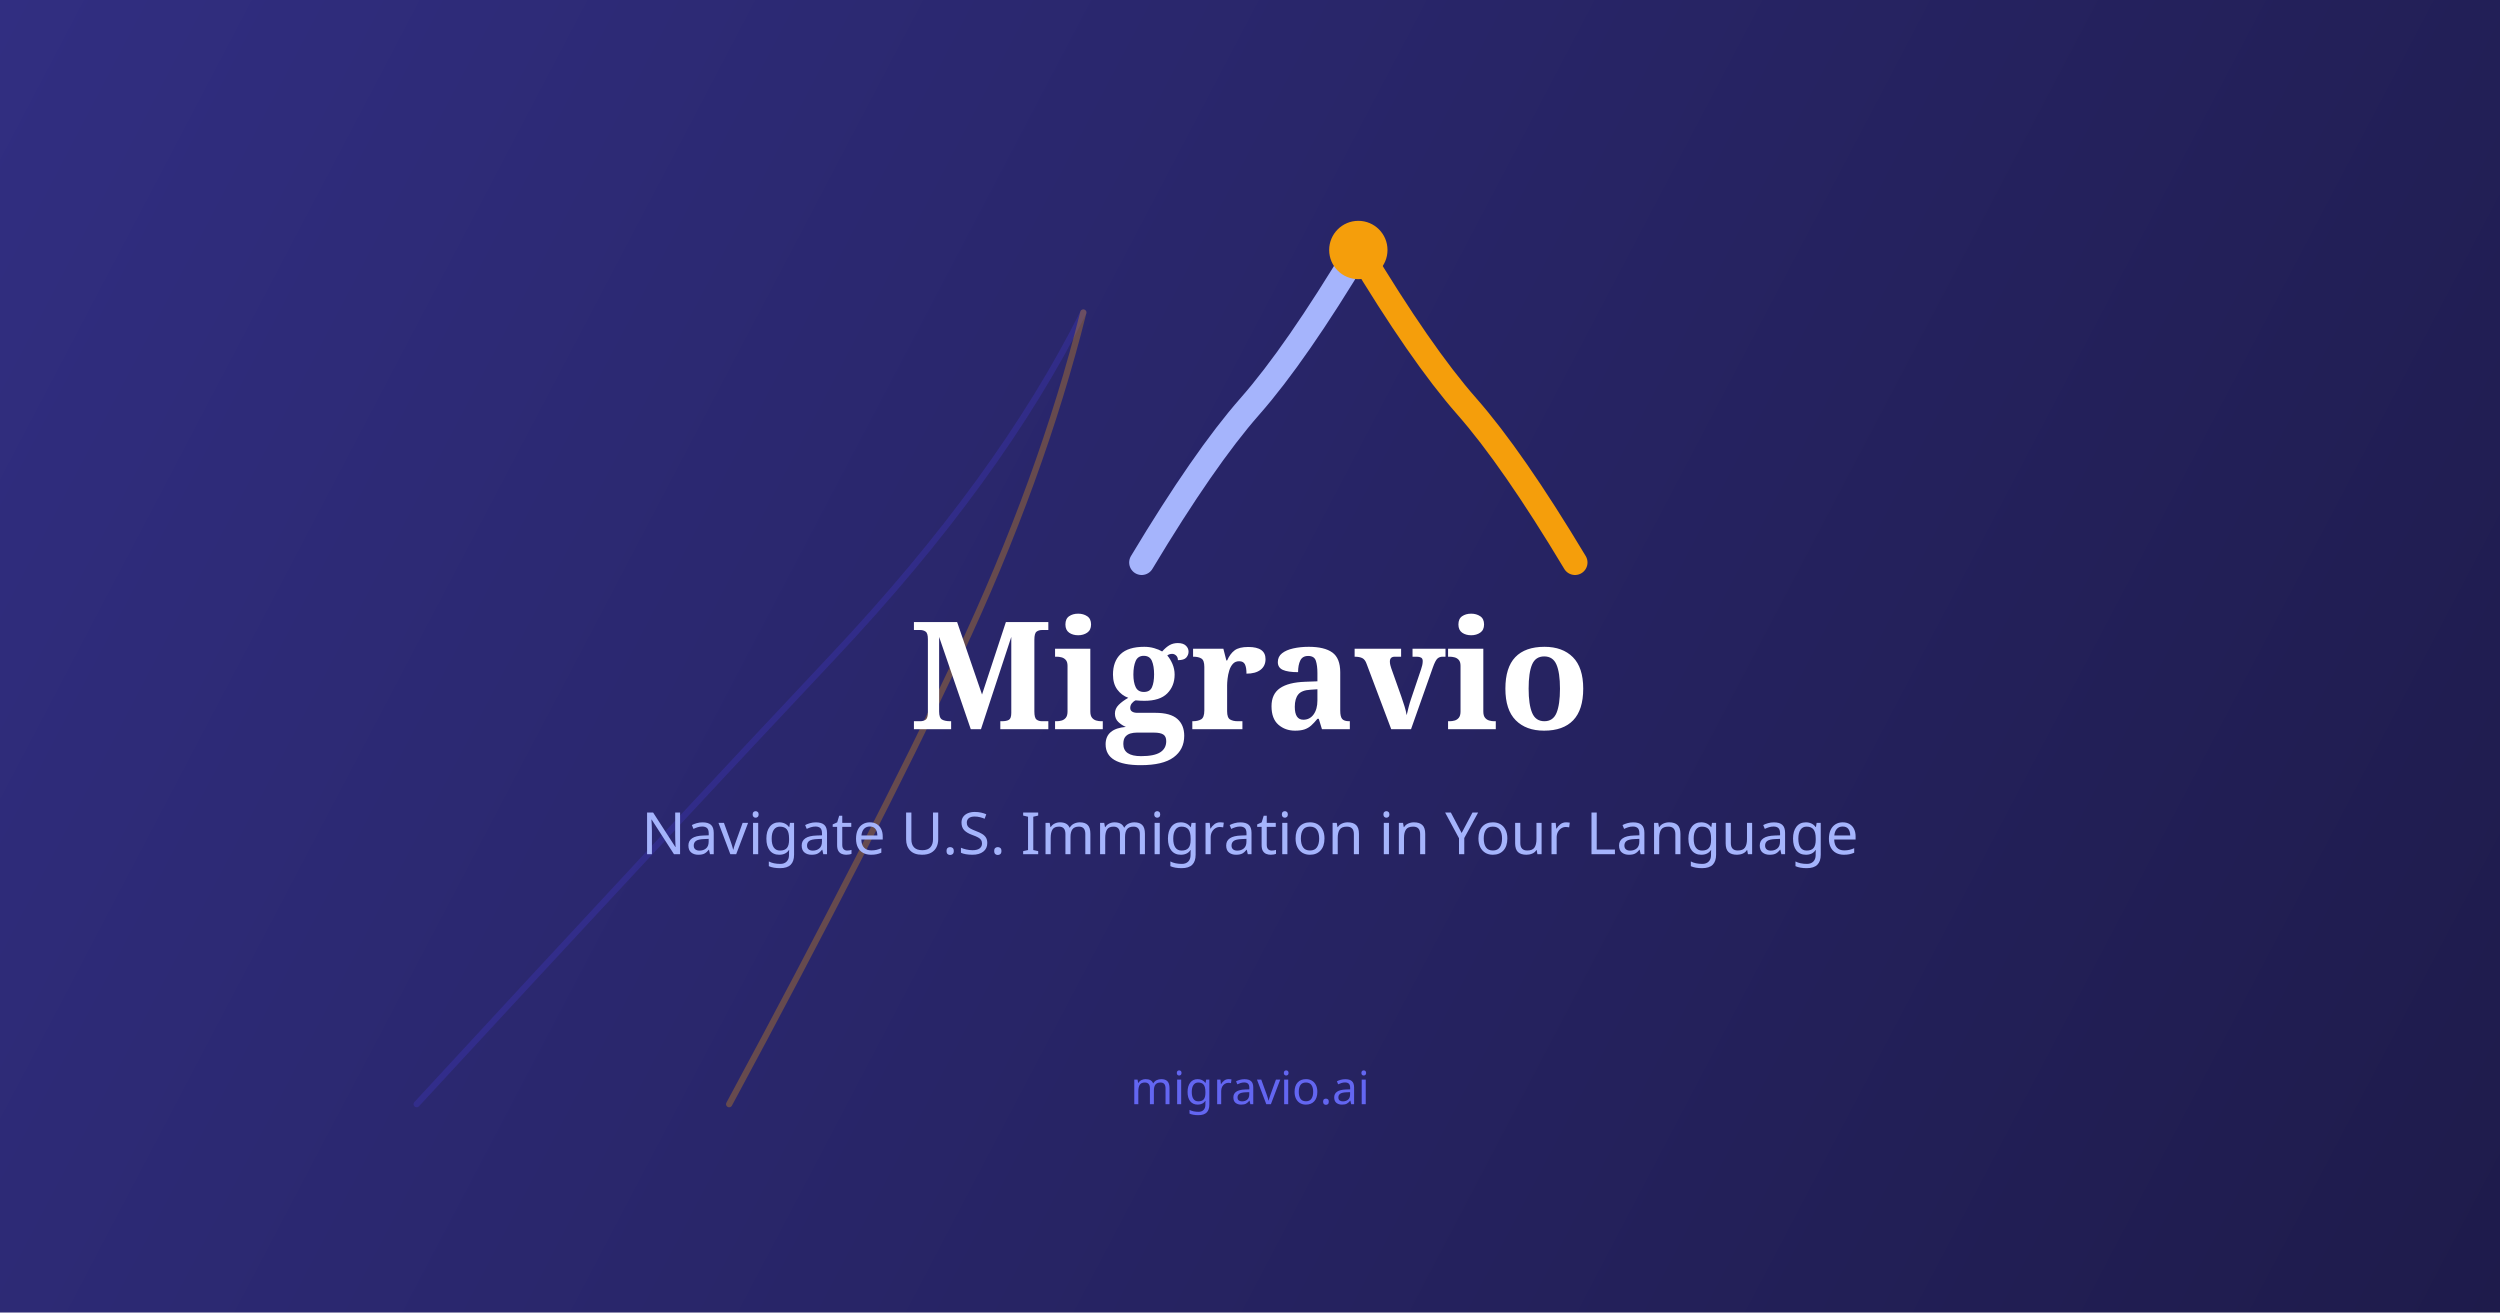
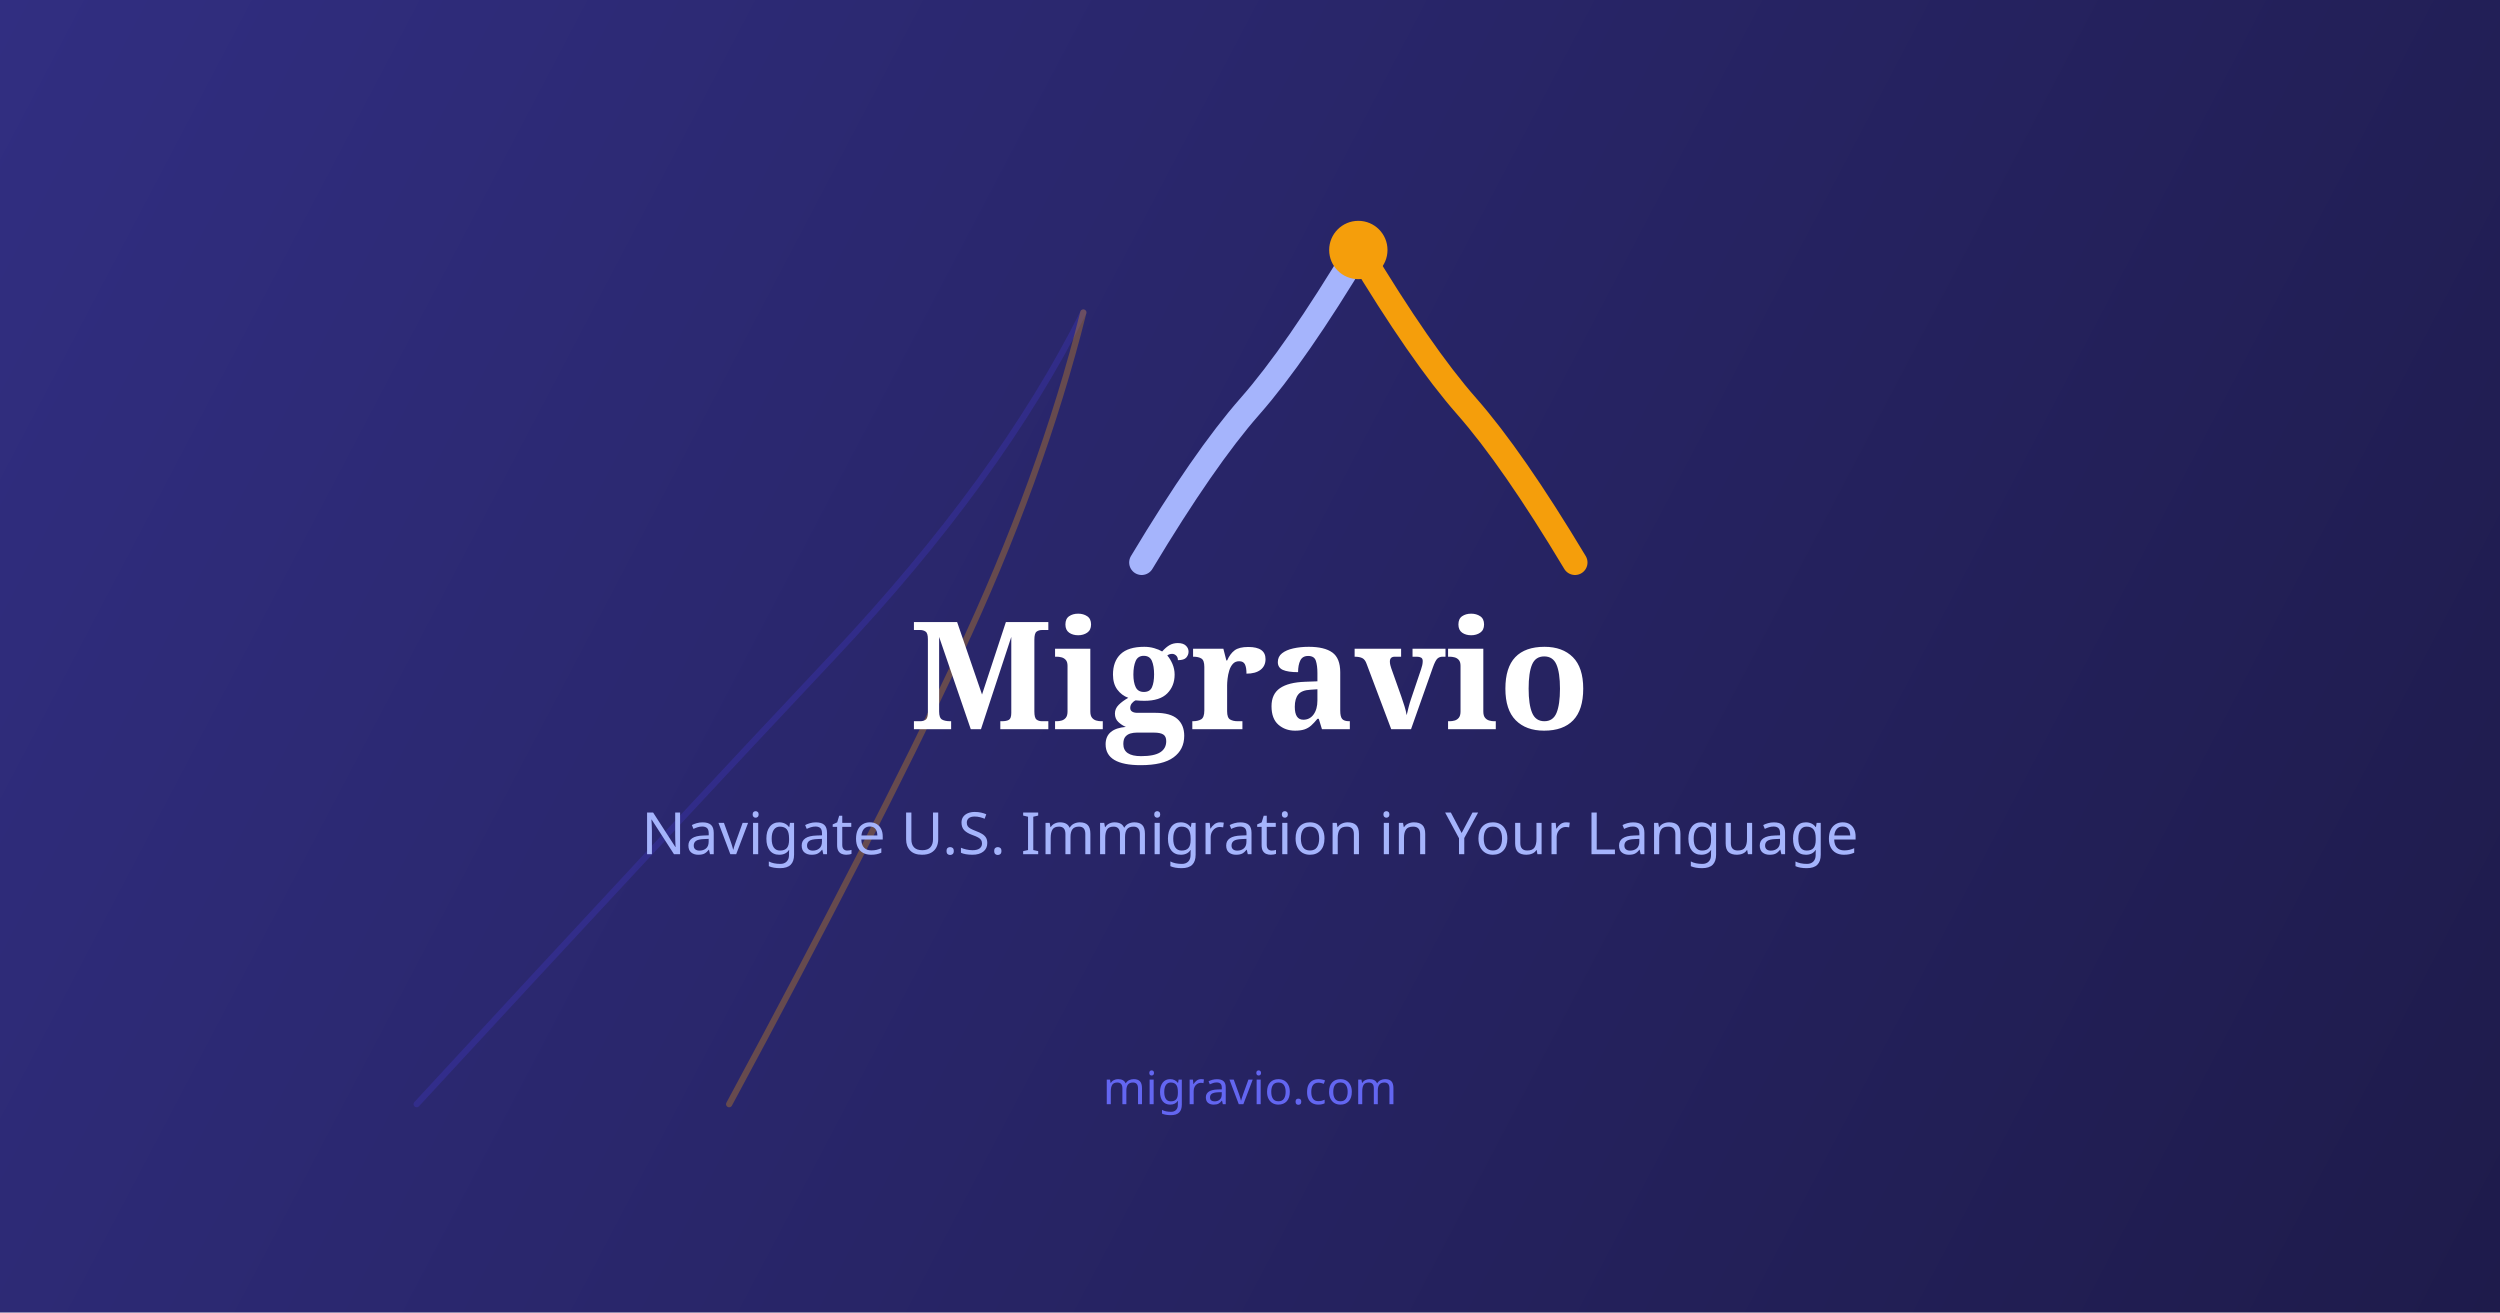
<svg xmlns="http://www.w3.org/2000/svg" width="1200" height="630" viewBox="0 0 1200 630" fill="none">
  <defs>
    <linearGradient id="bg" x1="0" y1="0" x2="1200" y2="630" gradientUnits="userSpaceOnUse">
      <stop offset="0%" stop-color="#312e81" />
      <stop offset="100%" stop-color="#1e1b4b" />
    </linearGradient>
  </defs>
  <rect width="1200" height="630" fill="url(#bg)" />
  <path d="M200 530 Q320 400, 400 315 Q480 230, 520 150" stroke="#4338ca" stroke-width="3" stroke-linecap="round" opacity="0.3" />
  <path d="M350 530 Q420 400, 460 315 Q500 230, 520 150" stroke="#f59e0b" stroke-width="3" stroke-linecap="round" opacity="0.3" />
  <g transform="translate(548, 120)">
    <path d="M0 150 Q30 100, 52 75 Q74 50, 104 0" stroke="#a5b4fc" stroke-width="12" stroke-linecap="round" stroke-linejoin="round" />
    <path d="M208 150 Q178 100, 156 75 Q134 50, 104 0" stroke="#f59e0b" stroke-width="12" stroke-linecap="round" stroke-linejoin="round" />
    <circle cx="104" cy="0" r="14" fill="#f59e0b" />
  </g>
  <text x="600" y="350" text-anchor="middle" font-family="serif" font-size="72" font-weight="bold" fill="white">Migravio</text>
  <text x="600" y="410" text-anchor="middle" font-family="sans-serif" font-size="28" fill="#a5b4fc">Navigate U.S. Immigration in Your Language</text>
-   <text x="600" y="530" text-anchor="middle" font-family="sans-serif" font-size="22" fill="#6366f1">migravio.ai</text>
+   <text x="600" y="530" text-anchor="middle" font-family="sans-serif" font-size="22" fill="#6366f1">migravio.com</text>
</svg>
